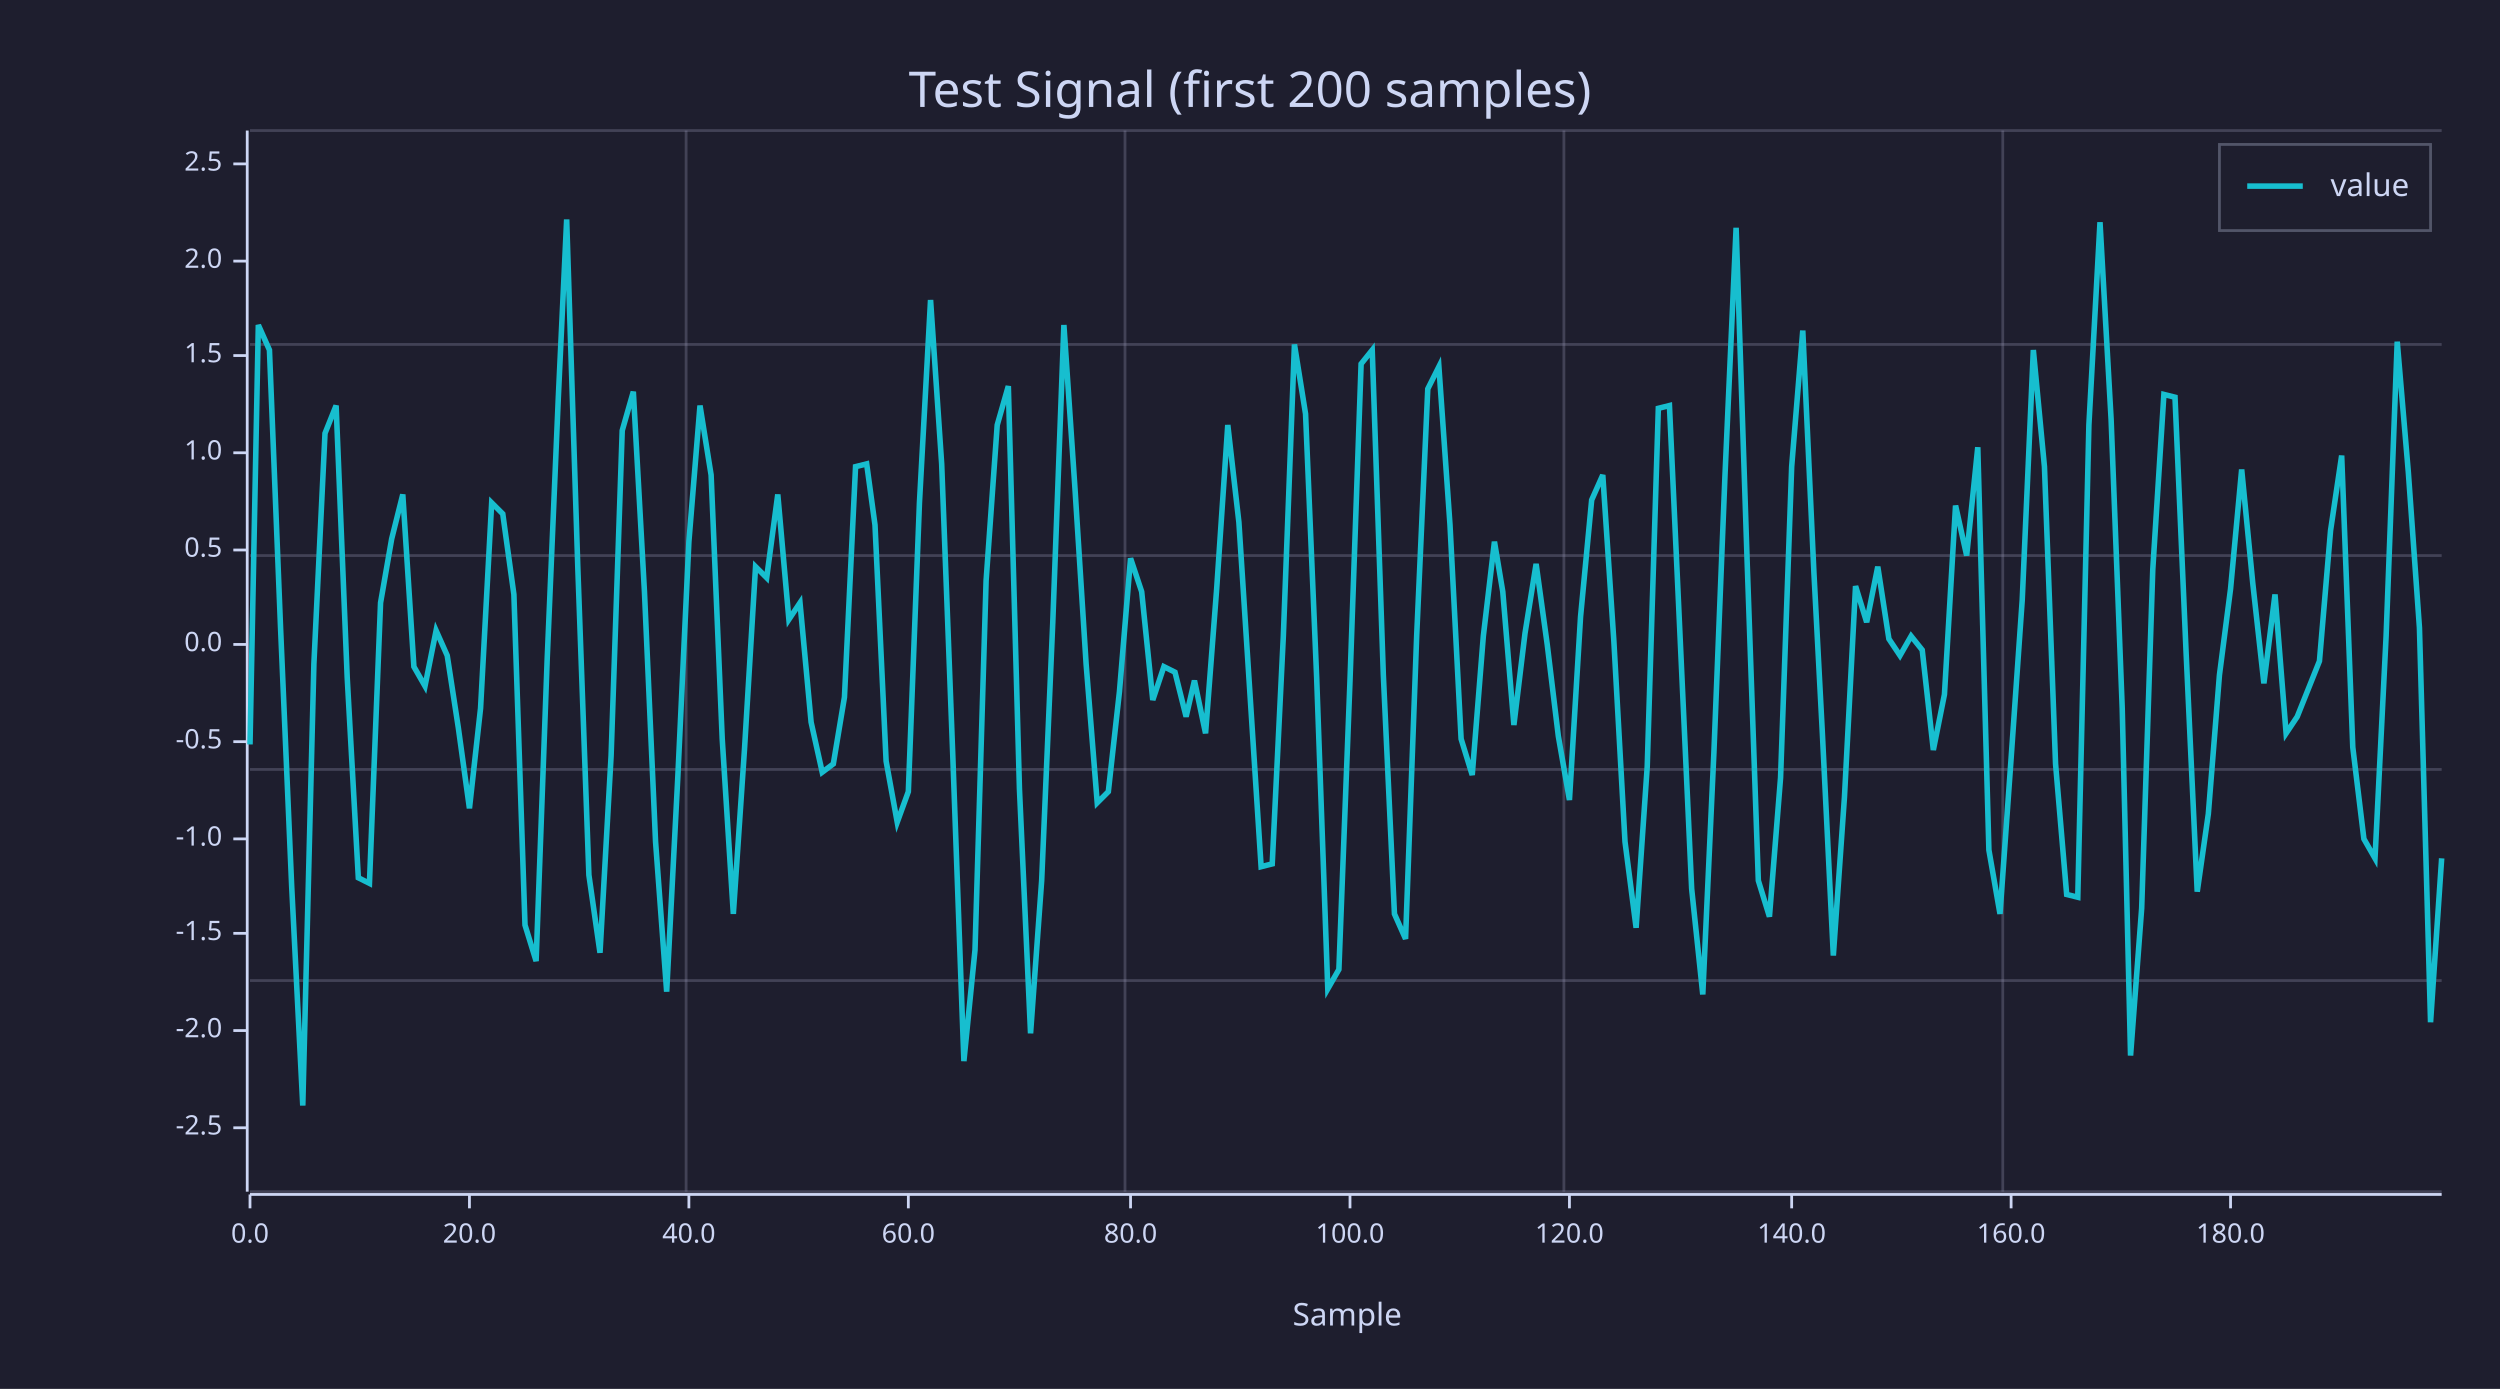
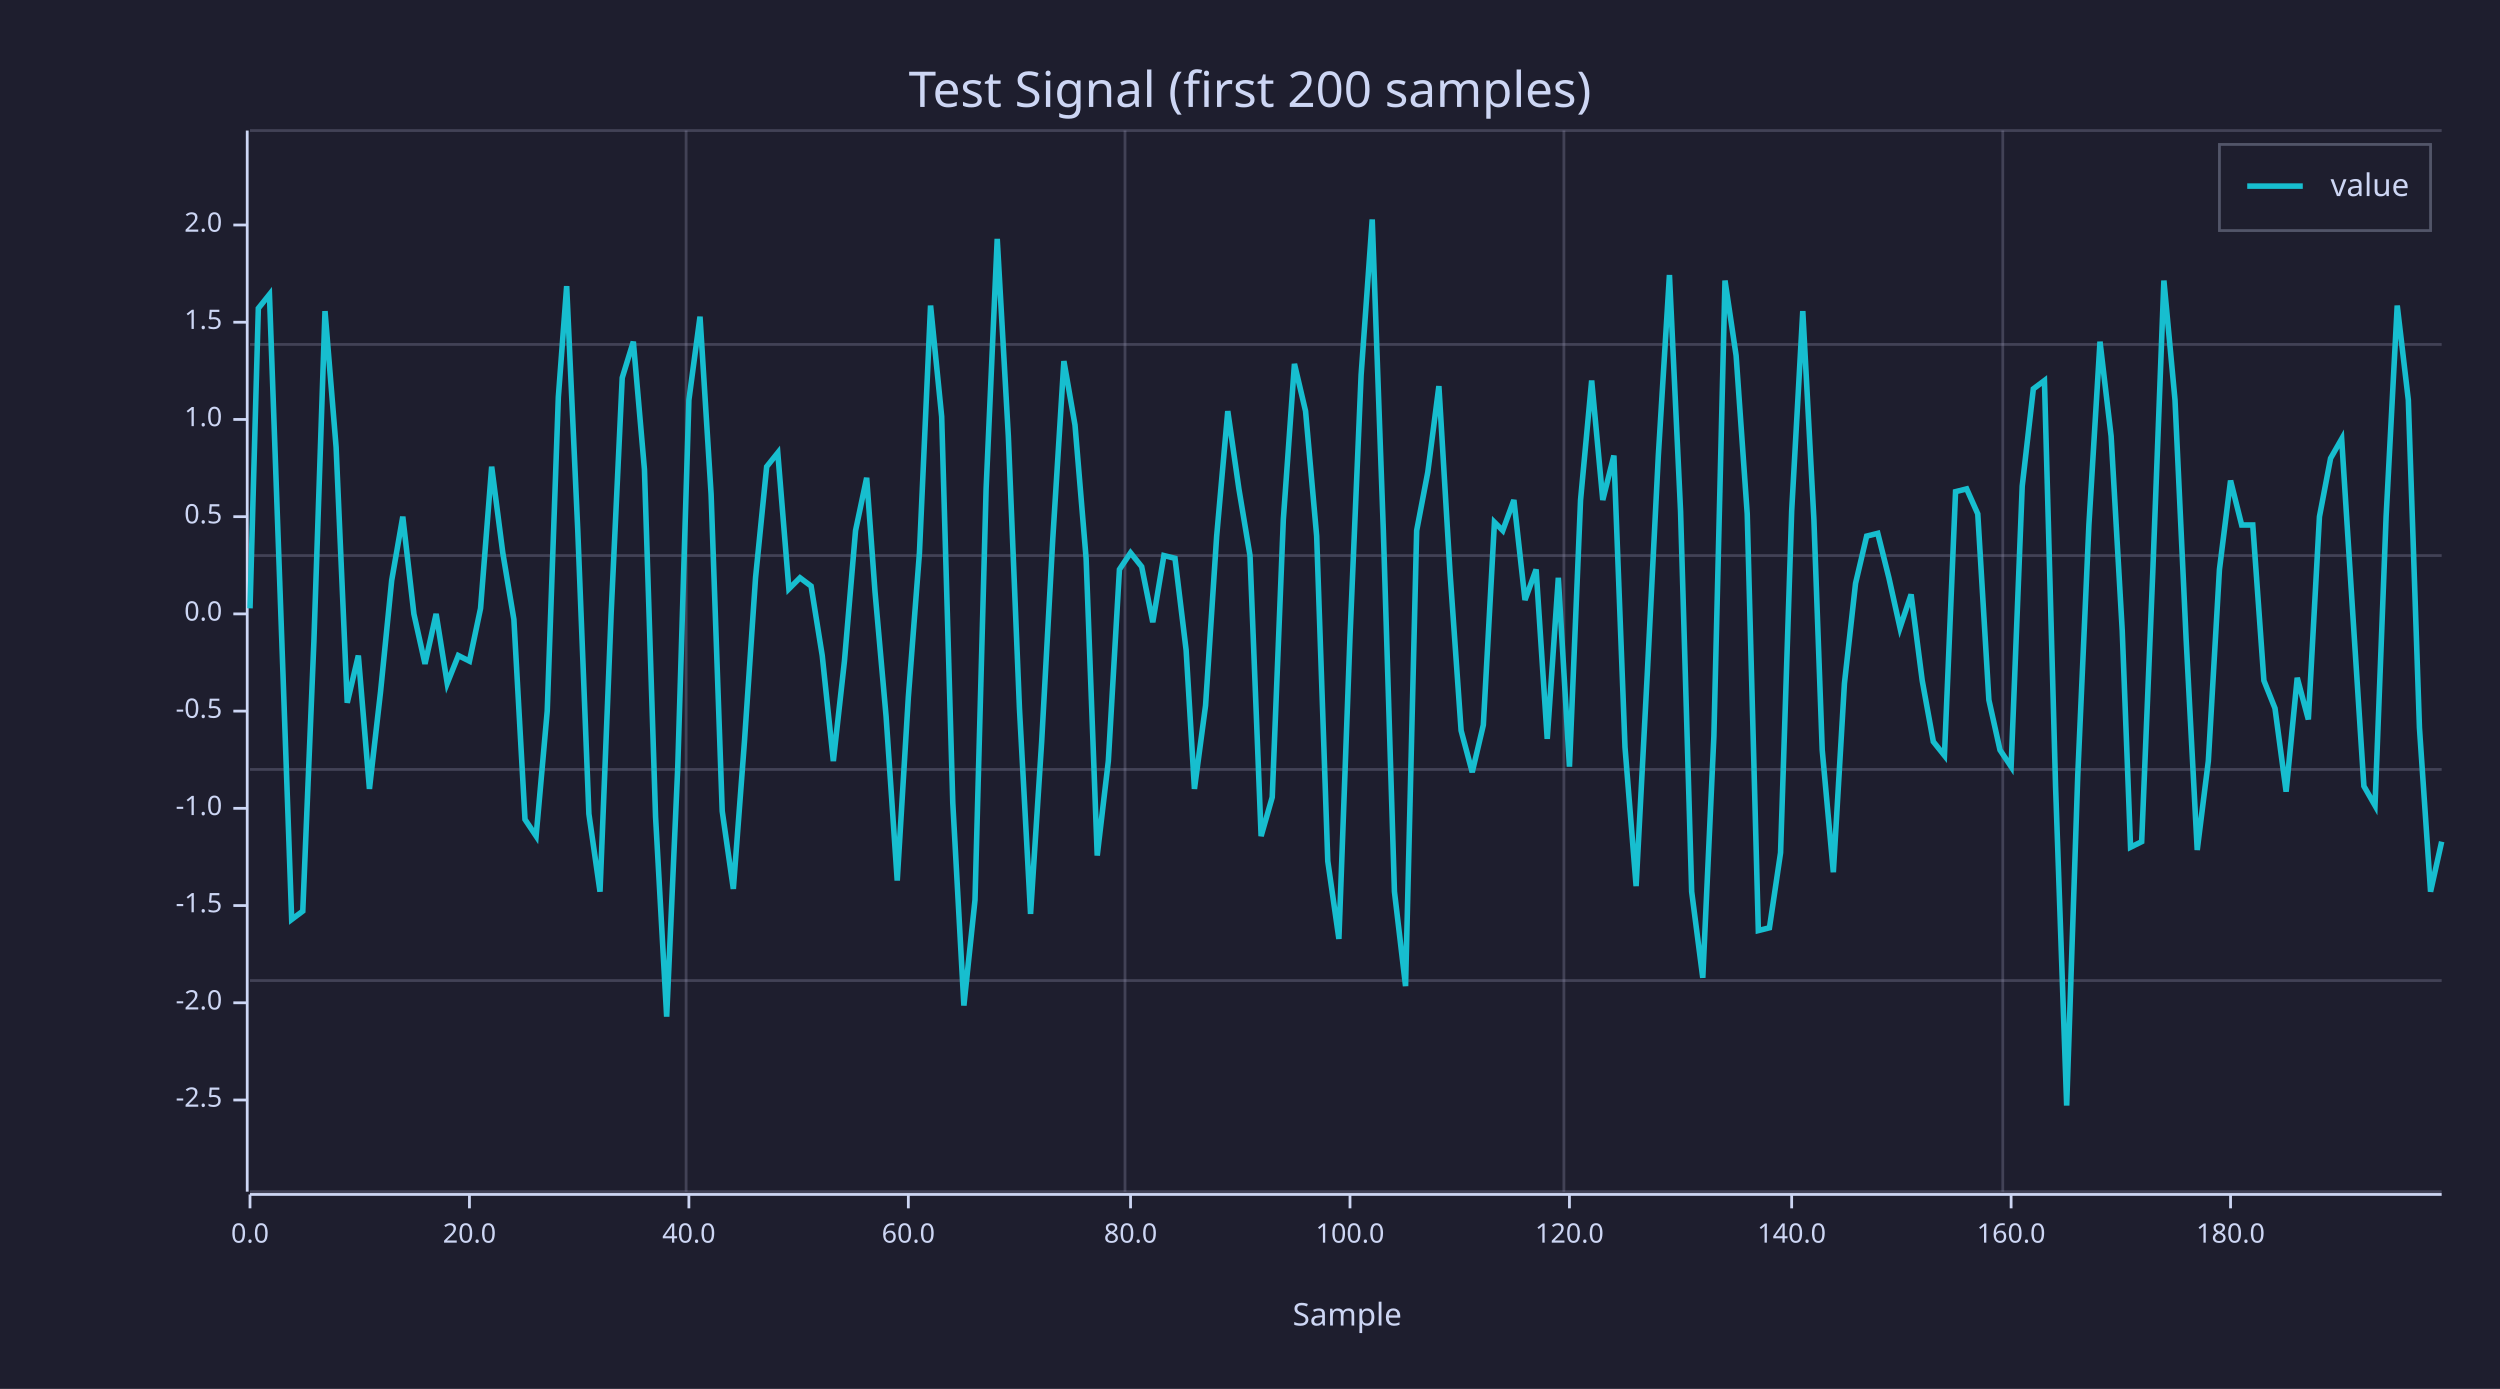
<svg xmlns="http://www.w3.org/2000/svg" width="900" height="500" viewBox="0 0 900 500">
  <rect x="0" y="0" width="900" height="500" opacity="1" fill="#1E1E2E" stroke="none" />
  <text x="450" y="25" dy="0.76em" text-anchor="middle" font-family="sans-serif" font-size="17.742" opacity="1" fill="#CDD6F4">
Test Signal (first 200 samples)
</text>
  <text x="20" y="238" dy="0.76em" text-anchor="middle" font-family="sans-serif" font-size="11.29" opacity="1" fill="#CDD6F4" transform="rotate(270, 20, 238)">

</text>
  <text x="485" y="480" dy="-0.5ex" text-anchor="middle" font-family="sans-serif" font-size="11.29" opacity="1" fill="#CDD6F4">
Sample
</text>
  <polyline fill="none" opacity="1" stroke="#CDD6F4" stroke-width="1" points="89,47 89,429 " />
-   <text x="80" y="406" dy="0.5ex" text-anchor="end" font-family="sans-serif" font-size="9.677" opacity="1" fill="#CDD6F4">
+   <text x="80" y="396" dy="0.5ex" text-anchor="end" font-family="sans-serif" font-size="9.677" opacity="1" fill="#CDD6F4">
-2.5
</text>
-   <polyline fill="none" opacity="1" stroke="#CDD6F4" stroke-width="1" points="84,406 89,406 " />
-   <text x="80" y="371" dy="0.5ex" text-anchor="end" font-family="sans-serif" font-size="9.677" opacity="1" fill="#CDD6F4">
+   <polyline fill="none" opacity="1" stroke="#CDD6F4" stroke-width="1" points="84,396 89,396 " />
+   <text x="80" y="361" dy="0.5ex" text-anchor="end" font-family="sans-serif" font-size="9.677" opacity="1" fill="#CDD6F4">
-2.0
</text>
-   <polyline fill="none" opacity="1" stroke="#CDD6F4" stroke-width="1" points="84,371 89,371 " />
-   <text x="80" y="336" dy="0.5ex" text-anchor="end" font-family="sans-serif" font-size="9.677" opacity="1" fill="#CDD6F4">
+   <polyline fill="none" opacity="1" stroke="#CDD6F4" stroke-width="1" points="84,361 89,361 " />
+   <text x="80" y="326" dy="0.5ex" text-anchor="end" font-family="sans-serif" font-size="9.677" opacity="1" fill="#CDD6F4">
-1.5
</text>
-   <polyline fill="none" opacity="1" stroke="#CDD6F4" stroke-width="1" points="84,336 89,336 " />
-   <text x="80" y="302" dy="0.5ex" text-anchor="end" font-family="sans-serif" font-size="9.677" opacity="1" fill="#CDD6F4">
+   <polyline fill="none" opacity="1" stroke="#CDD6F4" stroke-width="1" points="84,326 89,326 " />
+   <text x="80" y="291" dy="0.5ex" text-anchor="end" font-family="sans-serif" font-size="9.677" opacity="1" fill="#CDD6F4">
-1.0
</text>
-   <polyline fill="none" opacity="1" stroke="#CDD6F4" stroke-width="1" points="84,302 89,302 " />
-   <text x="80" y="267" dy="0.5ex" text-anchor="end" font-family="sans-serif" font-size="9.677" opacity="1" fill="#CDD6F4">
+   <polyline fill="none" opacity="1" stroke="#CDD6F4" stroke-width="1" points="84,291 89,291 " />
+   <text x="80" y="256" dy="0.5ex" text-anchor="end" font-family="sans-serif" font-size="9.677" opacity="1" fill="#CDD6F4">
-0.5
</text>
-   <polyline fill="none" opacity="1" stroke="#CDD6F4" stroke-width="1" points="84,267 89,267 " />
-   <text x="80" y="232" dy="0.5ex" text-anchor="end" font-family="sans-serif" font-size="9.677" opacity="1" fill="#CDD6F4">
+   <polyline fill="none" opacity="1" stroke="#CDD6F4" stroke-width="1" points="84,256 89,256 " />
+   <text x="80" y="221" dy="0.5ex" text-anchor="end" font-family="sans-serif" font-size="9.677" opacity="1" fill="#CDD6F4">
0.0
</text>
-   <polyline fill="none" opacity="1" stroke="#CDD6F4" stroke-width="1" points="84,232 89,232 " />
-   <text x="80" y="198" dy="0.5ex" text-anchor="end" font-family="sans-serif" font-size="9.677" opacity="1" fill="#CDD6F4">
+   <polyline fill="none" opacity="1" stroke="#CDD6F4" stroke-width="1" points="84,221 89,221 " />
+   <text x="80" y="186" dy="0.5ex" text-anchor="end" font-family="sans-serif" font-size="9.677" opacity="1" fill="#CDD6F4">
0.5
</text>
-   <polyline fill="none" opacity="1" stroke="#CDD6F4" stroke-width="1" points="84,198 89,198 " />
-   <text x="80" y="163" dy="0.5ex" text-anchor="end" font-family="sans-serif" font-size="9.677" opacity="1" fill="#CDD6F4">
+   <polyline fill="none" opacity="1" stroke="#CDD6F4" stroke-width="1" points="84,186 89,186 " />
+   <text x="80" y="151" dy="0.5ex" text-anchor="end" font-family="sans-serif" font-size="9.677" opacity="1" fill="#CDD6F4">
1.0
</text>
-   <polyline fill="none" opacity="1" stroke="#CDD6F4" stroke-width="1" points="84,163 89,163 " />
-   <text x="80" y="128" dy="0.5ex" text-anchor="end" font-family="sans-serif" font-size="9.677" opacity="1" fill="#CDD6F4">
+   <polyline fill="none" opacity="1" stroke="#CDD6F4" stroke-width="1" points="84,151 89,151 " />
+   <text x="80" y="116" dy="0.5ex" text-anchor="end" font-family="sans-serif" font-size="9.677" opacity="1" fill="#CDD6F4">
1.5
</text>
-   <polyline fill="none" opacity="1" stroke="#CDD6F4" stroke-width="1" points="84,128 89,128 " />
-   <text x="80" y="94" dy="0.5ex" text-anchor="end" font-family="sans-serif" font-size="9.677" opacity="1" fill="#CDD6F4">
+   <polyline fill="none" opacity="1" stroke="#CDD6F4" stroke-width="1" points="84,116 89,116 " />
+   <text x="80" y="81" dy="0.5ex" text-anchor="end" font-family="sans-serif" font-size="9.677" opacity="1" fill="#CDD6F4">
2.0
</text>
-   <polyline fill="none" opacity="1" stroke="#CDD6F4" stroke-width="1" points="84,94 89,94 " />
-   <text x="80" y="59" dy="0.5ex" text-anchor="end" font-family="sans-serif" font-size="9.677" opacity="1" fill="#CDD6F4">
- 2.5
- </text>
-   <polyline fill="none" opacity="1" stroke="#CDD6F4" stroke-width="1" points="84,59 89,59 " />
+   <polyline fill="none" opacity="1" stroke="#CDD6F4" stroke-width="1" points="84,81 89,81 " />
  <polyline fill="none" opacity="1" stroke="#CDD6F4" stroke-width="1" points="90,430 879,430 " />
  <text x="90" y="440" dy="0.76em" text-anchor="middle" font-family="sans-serif" font-size="9.677" opacity="1" fill="#CDD6F4">
0.0
</text>
  <polyline fill="none" opacity="1" stroke="#CDD6F4" stroke-width="1" points="90,430 90,435 " />
  <text x="169" y="440" dy="0.76em" text-anchor="middle" font-family="sans-serif" font-size="9.677" opacity="1" fill="#CDD6F4">
20.0
</text>
  <polyline fill="none" opacity="1" stroke="#CDD6F4" stroke-width="1" points="169,430 169,435 " />
  <text x="248" y="440" dy="0.76em" text-anchor="middle" font-family="sans-serif" font-size="9.677" opacity="1" fill="#CDD6F4">
40.0
</text>
  <polyline fill="none" opacity="1" stroke="#CDD6F4" stroke-width="1" points="248,430 248,435 " />
  <text x="327" y="440" dy="0.76em" text-anchor="middle" font-family="sans-serif" font-size="9.677" opacity="1" fill="#CDD6F4">
60.0
</text>
  <polyline fill="none" opacity="1" stroke="#CDD6F4" stroke-width="1" points="327,430 327,435 " />
  <text x="407" y="440" dy="0.76em" text-anchor="middle" font-family="sans-serif" font-size="9.677" opacity="1" fill="#CDD6F4">
80.0
</text>
  <polyline fill="none" opacity="1" stroke="#CDD6F4" stroke-width="1" points="407,430 407,435 " />
  <text x="486" y="440" dy="0.76em" text-anchor="middle" font-family="sans-serif" font-size="9.677" opacity="1" fill="#CDD6F4">
100.0
</text>
  <polyline fill="none" opacity="1" stroke="#CDD6F4" stroke-width="1" points="486,430 486,435 " />
  <text x="565" y="440" dy="0.76em" text-anchor="middle" font-family="sans-serif" font-size="9.677" opacity="1" fill="#CDD6F4">
120.0
</text>
  <polyline fill="none" opacity="1" stroke="#CDD6F4" stroke-width="1" points="565,430 565,435 " />
  <text x="645" y="440" dy="0.76em" text-anchor="middle" font-family="sans-serif" font-size="9.677" opacity="1" fill="#CDD6F4">
140.0
</text>
  <polyline fill="none" opacity="1" stroke="#CDD6F4" stroke-width="1" points="645,430 645,435 " />
  <text x="724" y="440" dy="0.76em" text-anchor="middle" font-family="sans-serif" font-size="9.677" opacity="1" fill="#CDD6F4">
160.0
</text>
  <polyline fill="none" opacity="1" stroke="#CDD6F4" stroke-width="1" points="724,430 724,435 " />
  <text x="803" y="440" dy="0.76em" text-anchor="middle" font-family="sans-serif" font-size="9.677" opacity="1" fill="#CDD6F4">
180.0
</text>
  <polyline fill="none" opacity="1" stroke="#CDD6F4" stroke-width="1" points="803,430 803,435 " />
  <polyline fill="none" opacity="0.3" stroke="#9696B4" stroke-width="1" points="90,429 879,429 " />
  <polyline fill="none" opacity="0.3" stroke="#9696B4" stroke-width="1" points="90,353 879,353 " />
  <polyline fill="none" opacity="0.3" stroke="#9696B4" stroke-width="1" points="90,277 879,277 " />
  <polyline fill="none" opacity="0.3" stroke="#9696B4" stroke-width="1" points="90,200 879,200 " />
  <polyline fill="none" opacity="0.3" stroke="#9696B4" stroke-width="1" points="90,124 879,124 " />
  <polyline fill="none" opacity="0.3" stroke="#9696B4" stroke-width="1" points="90,47 879,47 " />
  <polyline fill="none" opacity="0.3" stroke="#9696B4" stroke-width="1" points="247,429 247,47 " />
  <polyline fill="none" opacity="0.3" stroke="#9696B4" stroke-width="1" points="405,429 405,47 " />
  <polyline fill="none" opacity="0.3" stroke="#9696B4" stroke-width="1" points="563,429 563,47 " />
  <polyline fill="none" opacity="0.3" stroke="#9696B4" stroke-width="1" points="721,429 721,47 " />
-   <polyline fill="none" opacity="1" stroke="#17BECF" stroke-width="2" points="90,268 93,117 97,126 101,226 105,319 109,398 113,239 117,156 121,146 125,244 129,316 133,318 137,217 141,194 145,178 149,240 153,247 157,227 161,236 165,262 169,291 173,255 177,181 181,185 185,214 189,333 193,346 197,237 201,143 204,79 208,204 212,315 216,343 220,272 224,155 228,141 232,213 236,303 240,357 244,280 248,195 252,146 256,171 260,266 264,329 268,270 272,204 276,208 280,178 284,223 288,217 292,260 296,278 300,275 304,251 308,168 312,167 315,189 319,274 323,296 327,285 331,181 335,108 339,167 343,272 347,382 351,342 355,209 359,153 363,139 367,284 371,372 375,317 379,224 383,117 387,176 391,239 395,289 399,285 403,249 407,201 411,213 415,252 419,240 423,242 427,258 430,245 434,264 438,212 442,153 446,188 450,250 454,312 458,311 462,229 466,124 470,149 474,244 478,356 482,349 486,245 490,131 494,126 498,243 502,329 506,338 510,229 514,140 518,132 522,189 526,266 530,279 534,229 538,195 541,213 545,261 549,228 553,203 557,232 561,265 565,288 569,222 573,180 577,171 581,231 585,303 589,334 593,276 597,147 601,146 605,233 609,320 613,358 617,271 621,171 625,82 629,203 633,317 637,330 641,280 645,168 649,119 653,206 656,263 660,344 664,287 668,211 672,224 676,204 680,230 684,236 688,229 692,234 696,270 700,250 704,182 708,200 712,161 716,306 720,329 724,273 728,216 732,126 736,168 740,275 744,322 748,323 752,153 756,80 760,151 764,255 767,380 771,327 775,205 779,142 783,143 787,235 791,321 795,293 799,243 803,212 807,169 811,210 815,246 819,214 823,264 827,258 831,248 835,238 839,191 843,164 847,269 851,302 855,309 859,229 863,123 867,170 871,226 875,368 879,309 " />
+   <polyline fill="none" opacity="1" stroke="#17BECF" stroke-width="2" points="90,219 93,111 97,106 101,218 105,331 109,328 113,231 117,112 121,161 125,253 129,236 133,284 137,249 141,209 145,186 149,221 153,239 157,221 161,246 165,236 169,238 173,219 177,168 181,199 185,223 189,295 193,301 197,256 201,143 204,103 208,191 212,293 216,321 220,221 224,136 228,123 232,169 236,294 240,366 244,276 248,144 252,114 256,178 260,292 264,320 268,267 272,208 276,168 280,163 284,212 288,208 292,211 296,236 300,274 304,238 308,191 312,172 315,213 319,258 323,317 327,251 331,199 335,110 339,150 343,289 347,362 351,324 355,176 359,86 363,157 367,255 371,329 375,267 379,194 383,130 387,153 391,201 395,308 399,274 403,205 407,199 411,204 415,224 419,200 423,201 427,234 430,284 434,254 438,193 442,148 446,176 450,200 454,301 458,287 462,187 466,131 470,148 474,193 478,310 482,338 486,229 490,135 494,79 498,191 502,321 506,355 510,191 514,170 518,139 522,206 526,263 530,278 534,261 538,188 541,191 545,180 549,216 553,205 557,266 561,208 565,276 569,180 573,137 577,180 581,164 585,269 589,319 593,243 597,164 601,99 605,184 609,321 613,352 617,265 621,101 625,128 629,185 633,335 637,334 641,307 645,184 649,112 653,187 656,270 660,314 664,246 668,210 672,193 676,192 680,208 684,226 688,214 692,245 696,267 700,272 704,177 708,176 712,185 716,252 720,270 724,276 728,175 732,140 736,137 740,283 744,398 748,279 752,189 756,123 760,157 764,227 767,305 771,303 775,206 779,101 783,144 787,230 791,306 795,274 799,205 803,173 807,189 811,189 815,245 819,255 823,285 827,244 831,259 835,186 839,165 843,158 847,221 851,283 855,290 859,186 863,110 867,144 871,262 875,321 879,303 " />
  <rect x="799" y="52" width="76" height="31" opacity="0.85" fill="#1E1E2E" stroke="none" />
  <rect x="799" y="52" width="76" height="31" opacity="0.3" fill="none" stroke="#CDD6F4" />
  <text x="839" y="62" dy="0.76em" text-anchor="start" font-family="sans-serif" font-size="11.29" opacity="1" fill="#CDD6F4">
value
</text>
  <polyline fill="none" opacity="1" stroke="#17BECF" stroke-width="2" points="809,67 829,67 " />
</svg>
